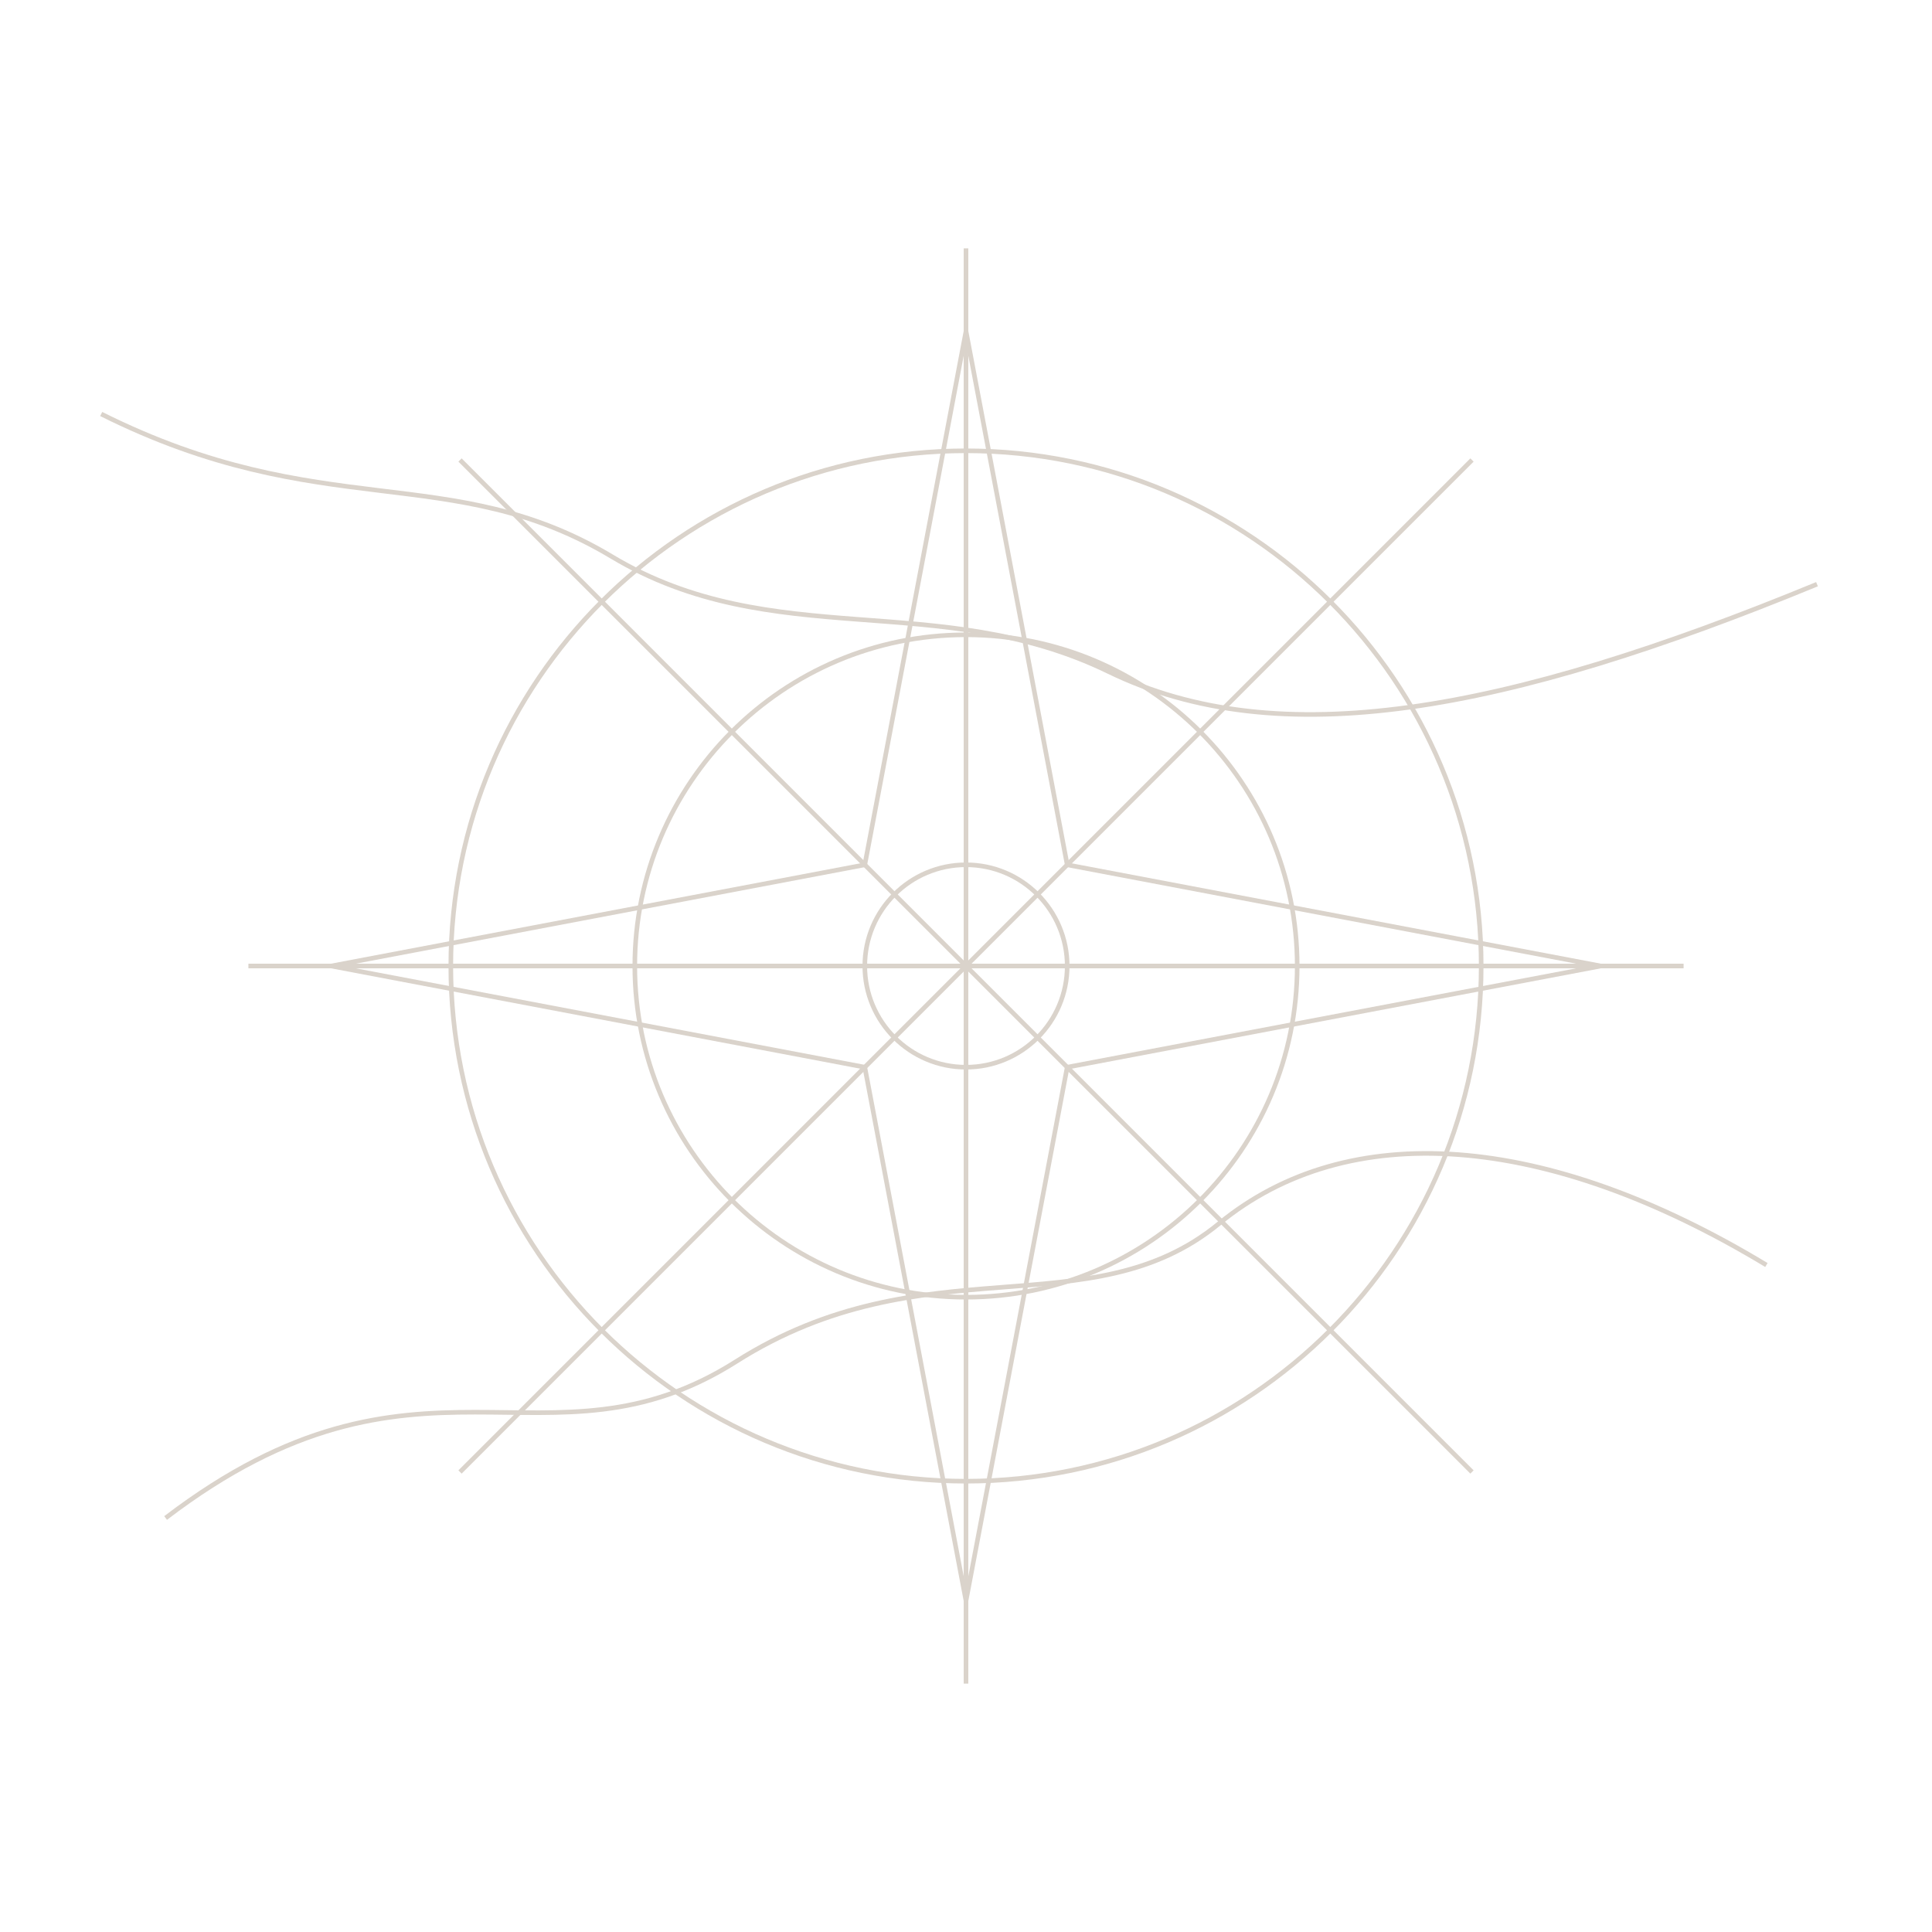
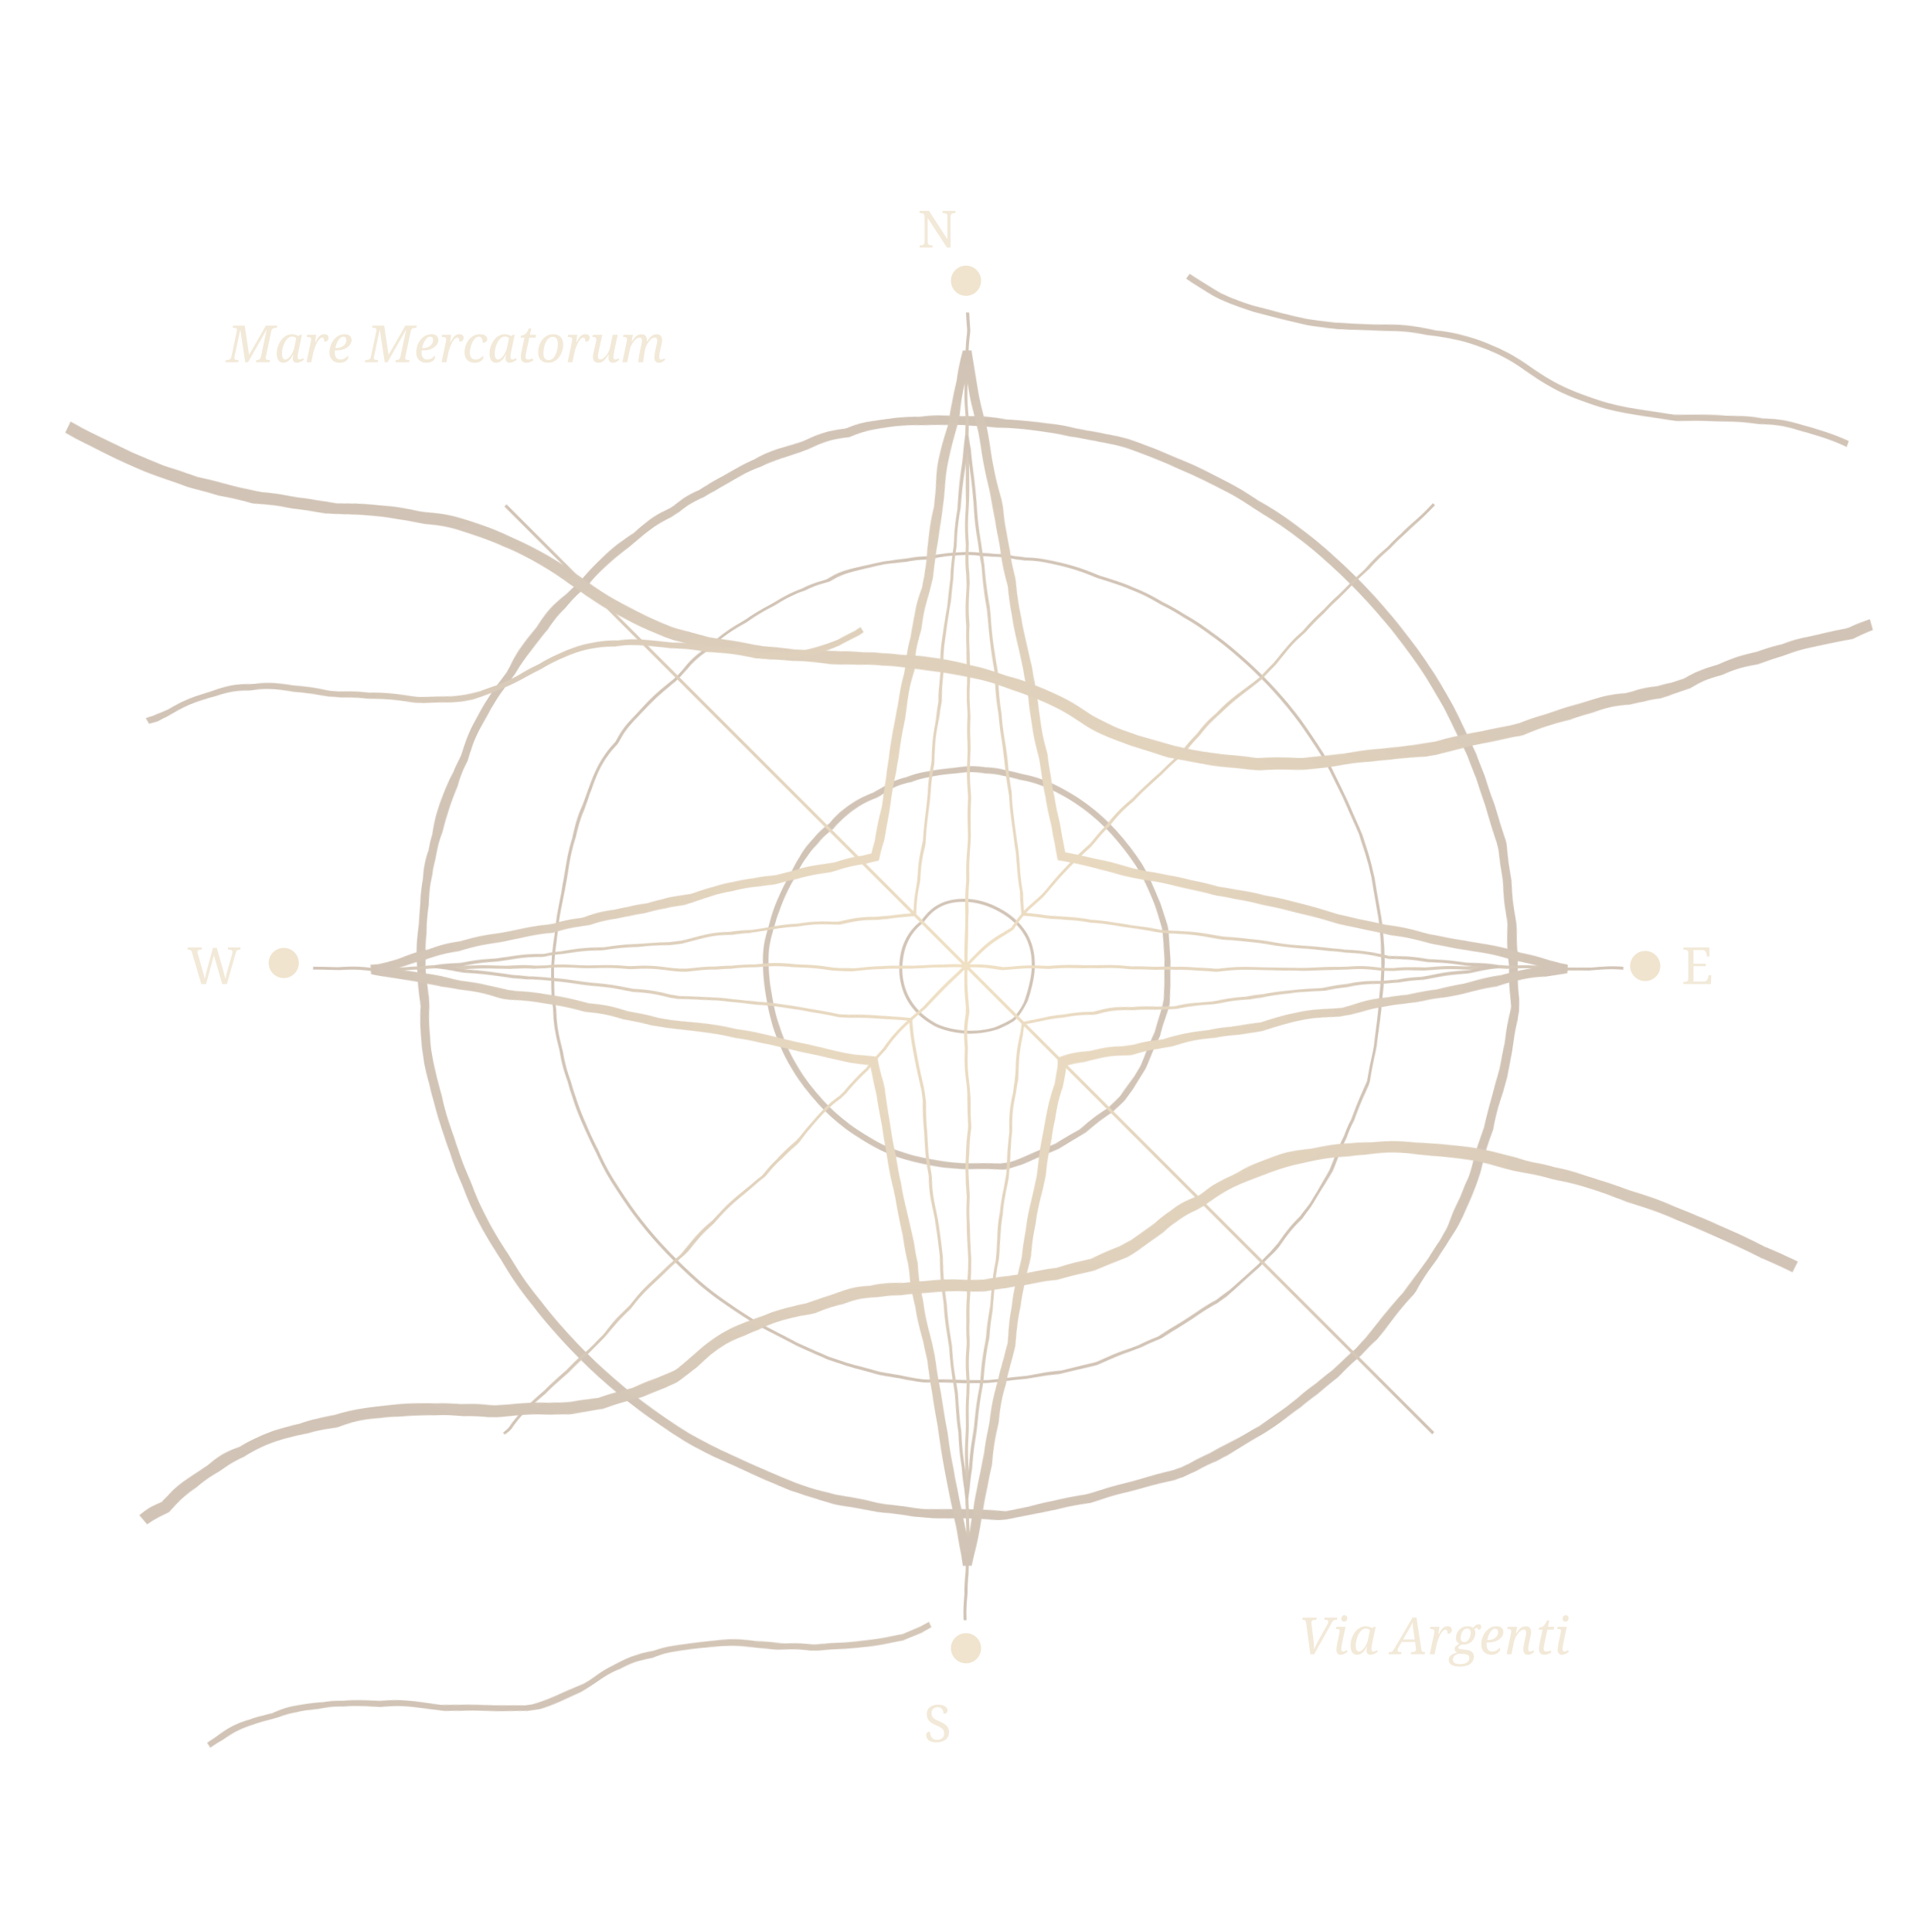
- <svg xmlns="http://www.w3.org/2000/svg" width="420" height="420" viewBox="0 0 420 420">
-   <g fill="none" stroke="#654724" opacity=".24">
-     <circle cx="210" cy="210" r="112" />
-     <circle cx="210" cy="210" r="72" />
-     <circle cx="210" cy="210" r="22" />
-     <path d="M210 54v312M54 210h312M100 100l220 220M320 100L100 320" />
-     <path d="M210 72l22 116 116 22-116 22-22 116-22-116-116-22 116-22z" />
-     <path d="M36 330c55-42 83-8 124-34s77-7 105-30 71-20 119 9M22 90c48 24 76 10 111 31s71 7 108 25 86 9 154-19" />
+ <svg xmlns="http://www.w3.org/2000/svg" width="640" height="640" viewBox="0 0 640 640">
+   <defs>
+     <filter id="rough">
+       <feTurbulence baseFrequency=".018" numOctaves="3" seed="9" result="n" />
+       <feDisplacementMap in="SourceGraphic" in2="n" scale="3" />
+     </filter>
+     <radialGradient id="ink">
+       <stop stop-color="#d3a451" />
+       <stop offset="1" stop-color="#785027" />
+     </radialGradient>
+   </defs>
+   <g fill="none" stroke="url(#ink)" opacity=".34" filter="url(#rough)">
+     <circle cx="320" cy="320" r="181" stroke-width="3" />
+     <circle cx="320" cy="320" r="137" />
+     <circle cx="320" cy="320" r="66" stroke-width="2" />
+     <circle cx="320" cy="320" r="22" />
+     <path d="M320 103v434M103 320h434M166 166l308 308M474 166L166 474" />
+     <path d="M320 116l31 167 167 37-167 31-31 167-31-167-167-31 167-37z" stroke-width="3" />
+     <path d="M320 144l18 158 158 18-158 18-18 158-18-158-158-18 158-18z" />
+     <path d="M47 503c77-66 127-14 185-54s108-8 154-45 110-32 208 15M22 141c74 42 116 12 170 52s110 9 165 43 139 10 262-30" stroke-width="4" />
+     <path d="M48 238c51-27 83 9 126-16s76 8 111-14M393 91c44 29 76 4 113 31s65 5 106 25M68 577c47-31 92 4 129-21s73 0 111-18" stroke-width="2" />
+   </g>
+   <g fill="#c99b4b" opacity=".27">
+     <circle cx="94" cy="319" r="5" />
+     <circle cx="545" cy="320" r="5" />
+     <circle cx="320" cy="93" r="5" />
+     <circle cx="320" cy="546" r="5" />
+   </g>
+   <g font-family="serif" fill="#c69a4d" opacity=".22" font-size="17">
+     <text x="304" y="82">N</text>
+     <text x="557" y="326">E</text>
+     <text x="306" y="577">S</text>
+     <text x="62" y="326">W</text>
+     <text x="75" y="120" font-style="italic">Mare Mercatorum</text>
+     <text x="430" y="548" font-style="italic">Via Argenti</text>
  </g>
</svg>
